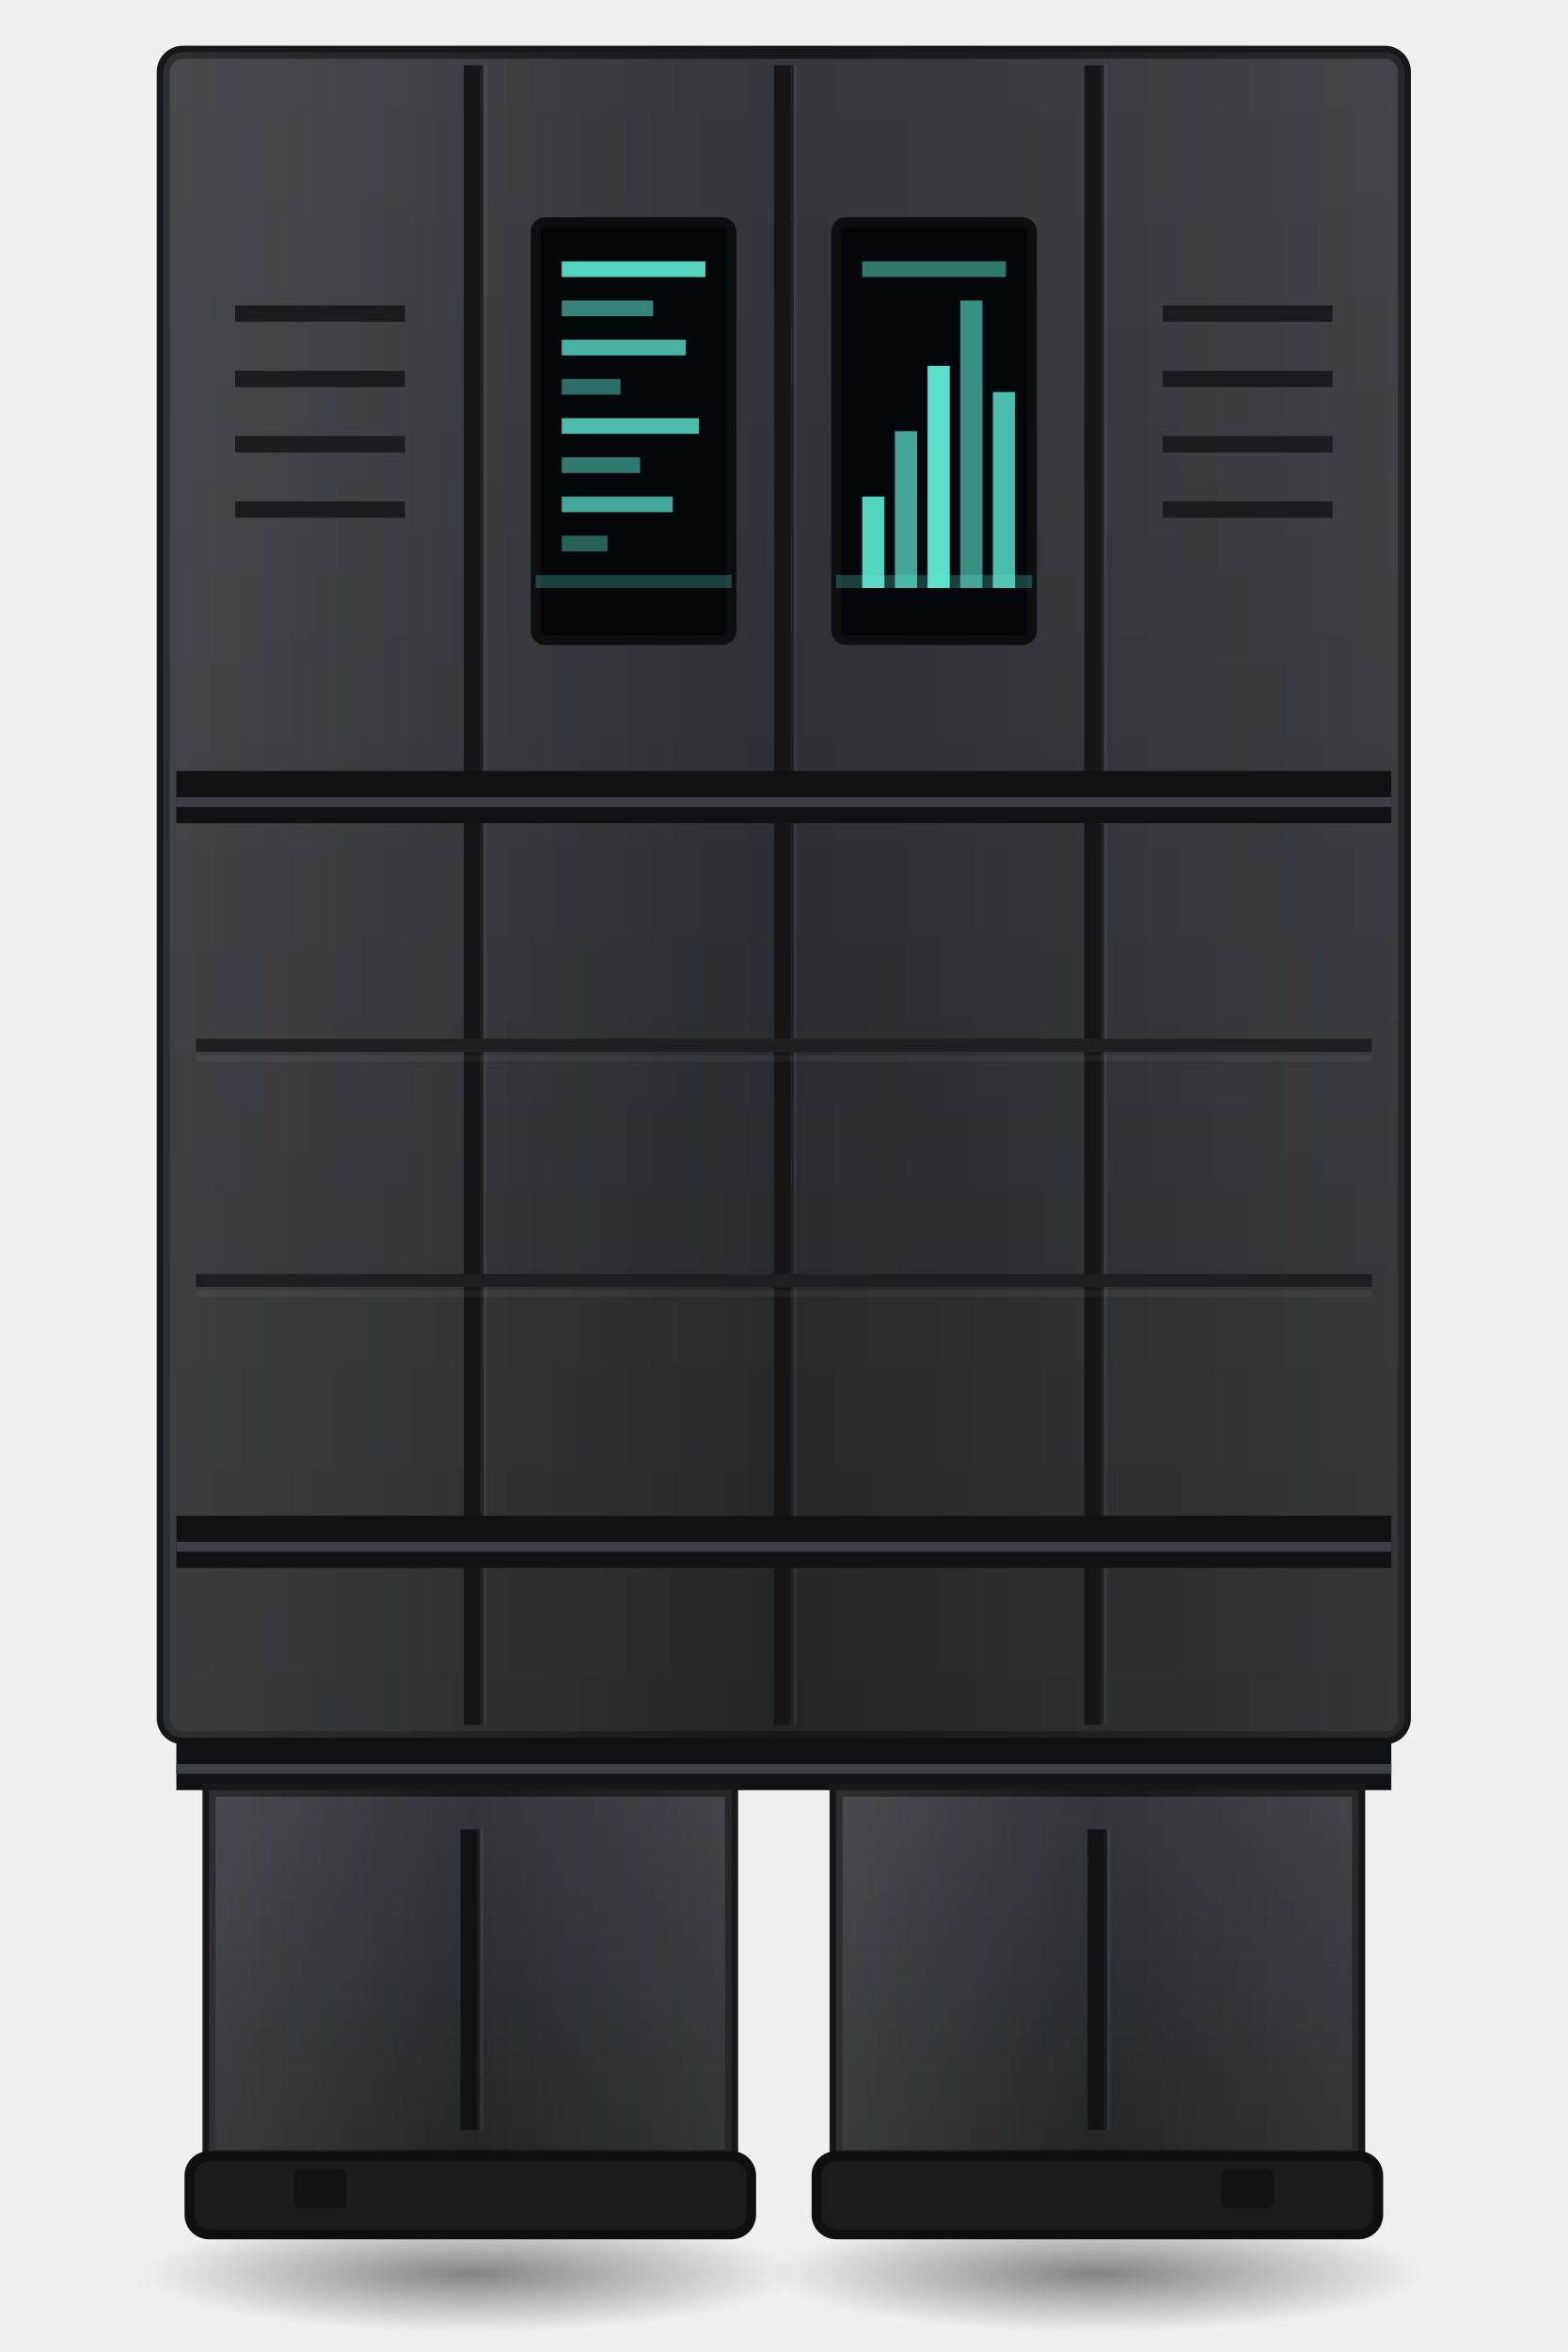
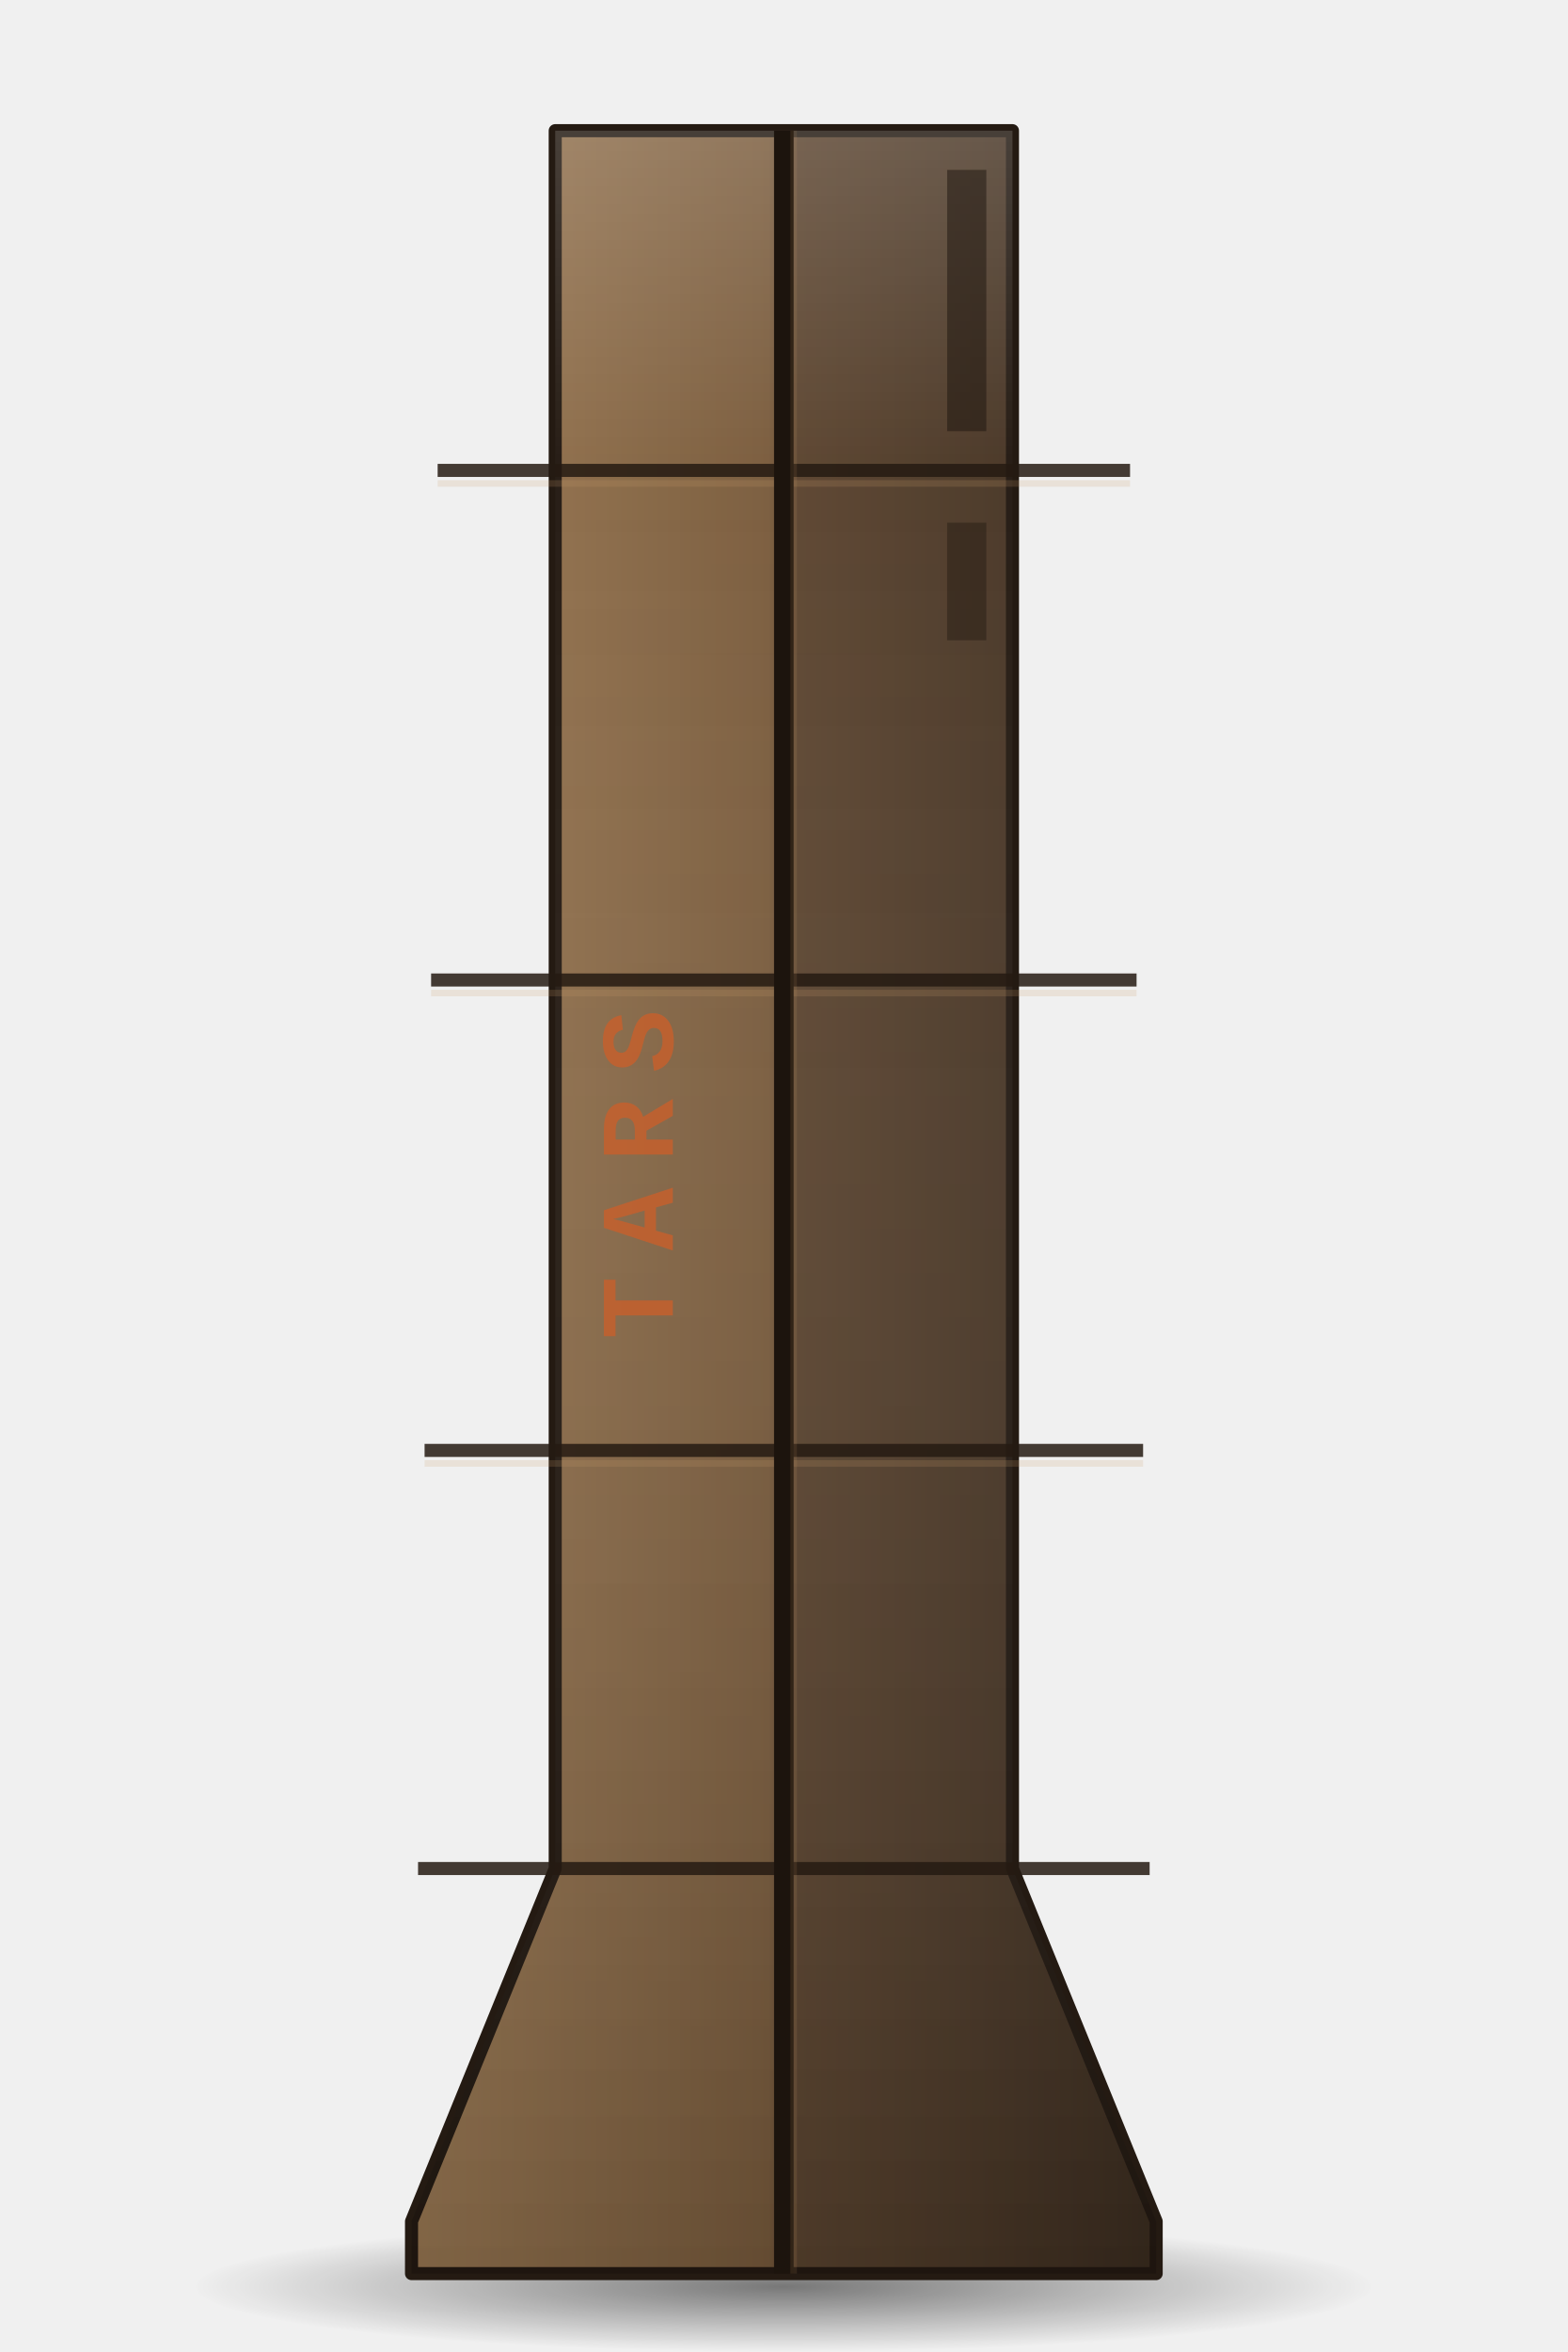
<svg xmlns="http://www.w3.org/2000/svg" viewBox="0 0 240 360" width="240" height="360">
  <defs>
-     <linearGradient id="panel" x1="0" y1="0" x2="0" y2="1">
-       <stop offset="0" stop-color="#33373b" />
-       <stop offset="0.5" stop-color="#2b2e32" />
-       <stop offset="1" stop-color="#232628" />
+     <linearGradient id="metal" x1="0" y1="0" x2="1" y2="0">
+       <stop offset="0" stop-color="#9c7a54" />
+       <stop offset="0.48" stop-color="#7a5c3d" />
+       <stop offset="0.52" stop-color="#5c4530" />
+       <stop offset="1" stop-color="#3c2d20" />
    </linearGradient>
-     <linearGradient id="edge" x1="0" y1="0" x2="1" y2="0">
-       <stop offset="0" stop-color="#ffffff" stop-opacity="0.10" />
-       <stop offset="0.5" stop-color="#ffffff" stop-opacity="0" />
-       <stop offset="1" stop-color="#ffffff" stop-opacity="0.07" />
+     <linearGradient id="sheen" x1="0" y1="0" x2="0" y2="1">
+       <stop offset="0" stop-color="#ffffff" stop-opacity="0.16" />
+       <stop offset="0.15" stop-color="#ffffff" stop-opacity="0.02" />
+       <stop offset="1" stop-color="#000000" stop-opacity="0.18" />
    </linearGradient>
    <radialGradient id="shadow" cx="0.5" cy="0.5" r="0.5">
-       <stop offset="0" stop-color="#000000" stop-opacity="0.45" />
+       <stop offset="0" stop-color="#000000" stop-opacity="0.5" />
      <stop offset="1" stop-color="#000000" stop-opacity="0" />
    </radialGradient>
  </defs>
-   <ellipse cx="72" cy="348" rx="50" ry="9" fill="url(#shadow)" />
-   <ellipse cx="168" cy="348" rx="50" ry="9" fill="url(#shadow)" />
-   <rect x="25" y="8" width="190" height="258" rx="3" fill="url(#panel)" stroke="#151719" stroke-width="2" />
-   <rect x="25" y="8" width="190" height="258" rx="3" fill="url(#edge)" />
-   <line x1="72.5" y1="10" x2="72.5" y2="264" stroke="#141618" stroke-width="3" />
-   <line x1="120" y1="10" x2="120" y2="264" stroke="#141618" stroke-width="3" />
-   <line x1="167.5" y1="10" x2="167.5" y2="264" stroke="#141618" stroke-width="3" />
-   <line x1="74" y1="10" x2="74" y2="264" stroke="#ffffff" stroke-opacity="0.05" stroke-width="1" />
-   <line x1="121.5" y1="10" x2="121.5" y2="264" stroke="#ffffff" stroke-opacity="0.05" stroke-width="1" />
-   <line x1="169" y1="10" x2="169" y2="264" stroke="#ffffff" stroke-opacity="0.05" stroke-width="1" />
-   <rect x="27" y="118" width="186" height="8" fill="#101214" />
-   <rect x="27" y="122" width="186" height="1.5" fill="#3d4145" />
-   <rect x="27" y="232" width="186" height="8" fill="#101214" />
-   <rect x="27" y="236" width="186" height="1.5" fill="#3d4145" />
-   <rect x="82" y="34" width="30" height="64" rx="1.5" fill="#04070a" stroke="#0c0e10" stroke-width="1.5" />
-   <g fill="#5eead4">
-     <rect x="86" y="40" width="22" height="2.4" opacity="0.9" />
-     <rect x="86" y="46" width="14" height="2.4" opacity="0.55" />
-     <rect x="86" y="52" width="19" height="2.4" opacity="0.75" />
-     <rect x="86" y="58" width="9" height="2.4" opacity="0.45" />
-     <rect x="86" y="64" width="21" height="2.4" opacity="0.8" />
-     <rect x="86" y="70" width="12" height="2.4" opacity="0.5" />
-     <rect x="86" y="76" width="17" height="2.4" opacity="0.7" />
-     <rect x="86" y="82" width="7" height="2.4" opacity="0.4" />
+   <ellipse cx="120" cy="350" rx="90" ry="10" fill="url(#shadow)" />
+   <path d="M85,20 L155,20 L155,286 L177,340 L177,348 L63,348 L63,340 L85,286 Z" fill="url(#metal)" stroke="#241a12" stroke-width="2" stroke-linejoin="round" />
+   <path d="M85,20 L155,20 L155,286 L177,340 L177,348 L63,348 L63,340 L85,286 Z" fill="url(#sheen)" />
+   <g stroke="#241a12" stroke-width="2" opacity="0.85">
+     <line x1="67" y1="72" x2="173" y2="72" />
+     <line x1="66" y1="150" x2="174" y2="150" />
+     <line x1="65" y1="222" x2="175" y2="222" />
+     <line x1="64" y1="286" x2="176" y2="286" />
  </g>
-   <rect x="82" y="88" width="30" height="2" fill="#5eead4" opacity="0.25" />
-   <rect x="128" y="34" width="30" height="64" rx="1.5" fill="#04070a" stroke="#0c0e10" stroke-width="1.5" />
-   <g fill="#5eead4">
-     <rect x="132" y="76" width="3.4" height="14" opacity="0.9" />
-     <rect x="137" y="66" width="3.4" height="24" opacity="0.7" />
-     <rect x="142" y="56" width="3.4" height="34" opacity="0.95" />
-     <rect x="147" y="46" width="3.4" height="44" opacity="0.6" />
-     <rect x="152" y="60" width="3.4" height="30" opacity="0.8" />
+   <g stroke="#c99a68" stroke-width="1" opacity="0.18">
+     <line x1="67" y1="74" x2="173" y2="74" />
+     <line x1="66" y1="152" x2="174" y2="152" />
+     <line x1="65" y1="224" x2="175" y2="224" />
  </g>
-   <rect x="132" y="40" width="22" height="2.4" fill="#5eead4" opacity="0.5" />
-   <rect x="128" y="88" width="30" height="2" fill="#5eead4" opacity="0.25" />
-   <g stroke="#191c1e" stroke-width="2.5">
-     <line x1="36" y1="48" x2="62" y2="48" />
-     <line x1="36" y1="58" x2="62" y2="58" />
-     <line x1="36" y1="68" x2="62" y2="68" />
-     <line x1="36" y1="78" x2="62" y2="78" />
-     <line x1="178" y1="48" x2="204" y2="48" />
-     <line x1="178" y1="58" x2="204" y2="58" />
-     <line x1="178" y1="68" x2="204" y2="68" />
-     <line x1="178" y1="78" x2="204" y2="78" />
-   </g>
-   <g stroke="#1d2023" stroke-width="2">
-     <line x1="30" y1="160" x2="210" y2="160" />
-     <line x1="30" y1="196" x2="210" y2="196" />
-   </g>
-   <g stroke="#ffffff" stroke-opacity="0.04" stroke-width="1">
-     <line x1="30" y1="162" x2="210" y2="162" />
-     <line x1="30" y1="198" x2="210" y2="198" />
-   </g>
-   <rect x="27" y="266" width="186" height="8" fill="#101214" />
-   <rect x="27" y="270" width="186" height="1.5" fill="#3d4145" />
-   <rect x="32" y="274" width="80" height="56" fill="url(#panel)" stroke="#151719" stroke-width="2" />
-   <rect x="32" y="274" width="80" height="56" fill="url(#edge)" />
-   <line x1="72" y1="280" x2="72" y2="326" stroke="#101214" stroke-width="3" />
-   <line x1="73.5" y1="280" x2="73.5" y2="326" stroke="#ffffff" stroke-opacity="0.05" stroke-width="1" />
-   <rect x="29" y="330" width="86" height="12" rx="3" fill="#191b1d" stroke="#0e0f11" stroke-width="1.5" />
-   <rect x="45" y="332" width="8" height="6" rx="1" fill="#101214" />
-   <rect x="128" y="274" width="80" height="56" fill="url(#panel)" stroke="#151719" stroke-width="2" />
-   <rect x="128" y="274" width="80" height="56" fill="url(#edge)" />
-   <line x1="168" y1="280" x2="168" y2="326" stroke="#101214" stroke-width="3" />
-   <line x1="169.5" y1="280" x2="169.5" y2="326" stroke="#ffffff" stroke-opacity="0.05" stroke-width="1" />
-   <rect x="125" y="330" width="86" height="12" rx="3" fill="#191b1d" stroke="#0e0f11" stroke-width="1.5" />
-   <rect x="187" y="332" width="8" height="6" rx="1" fill="#101214" />
+   <line x1="120" y1="20" x2="120" y2="348" stroke="#1c140d" stroke-width="3" />
+   <line x1="121.5" y1="20" x2="121.5" y2="348" stroke="#c99a68" stroke-opacity="0.12" stroke-width="1" />
+   <rect x="145" y="26" width="6" height="40" fill="#1c140d" opacity="0.5" />
+   <rect x="145" y="80" width="6" height="18" fill="#1c140d" opacity="0.4" />
+   <text x="103" y="205" fill="#c1602f" font-family="ui-monospace, 'Courier New', monospace" font-size="16" font-weight="700" letter-spacing="4" transform="rotate(-90 103 205)" opacity="0.9">TARS</text>
</svg>
